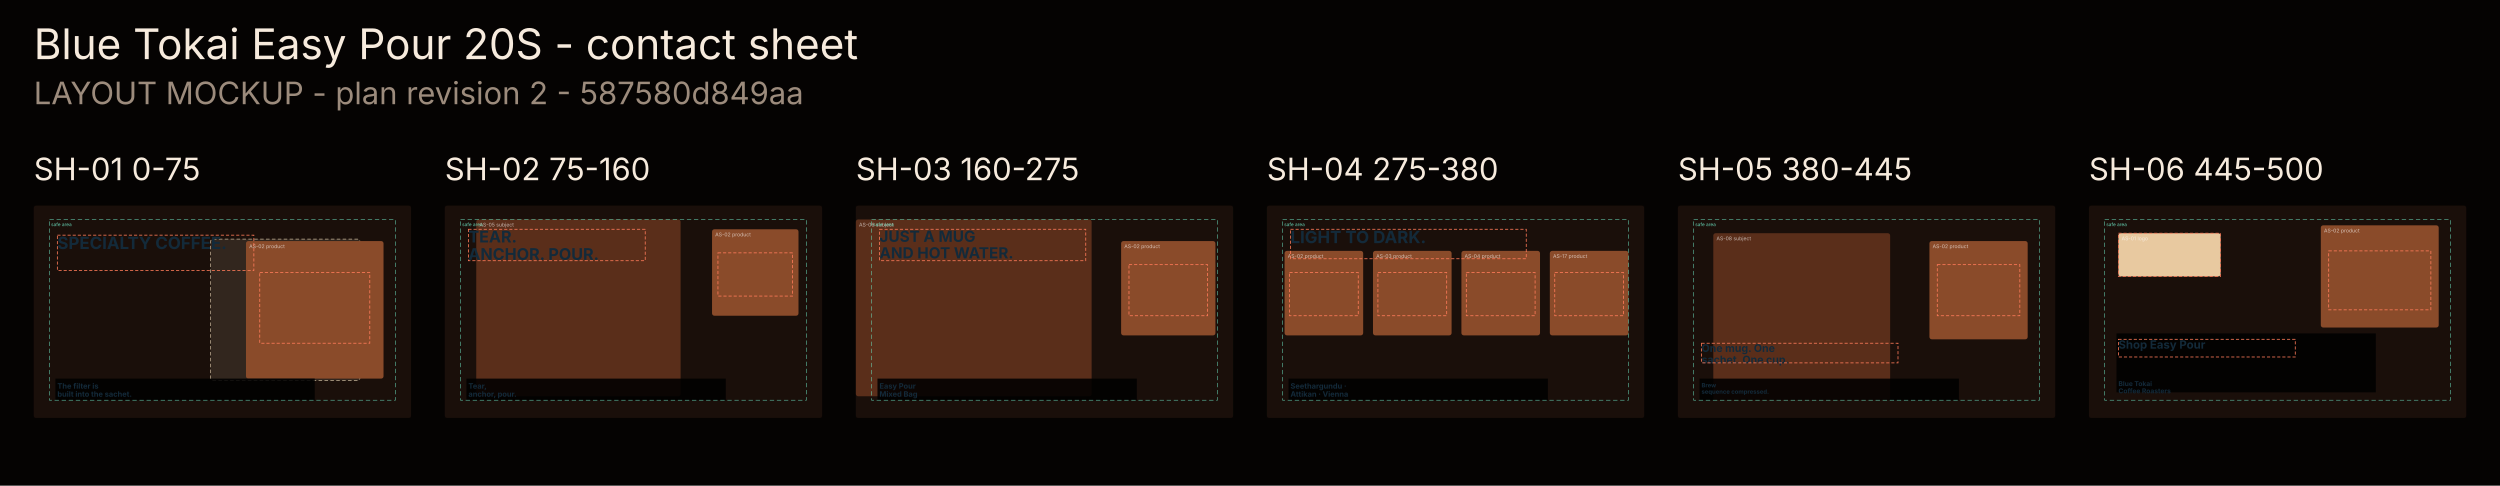
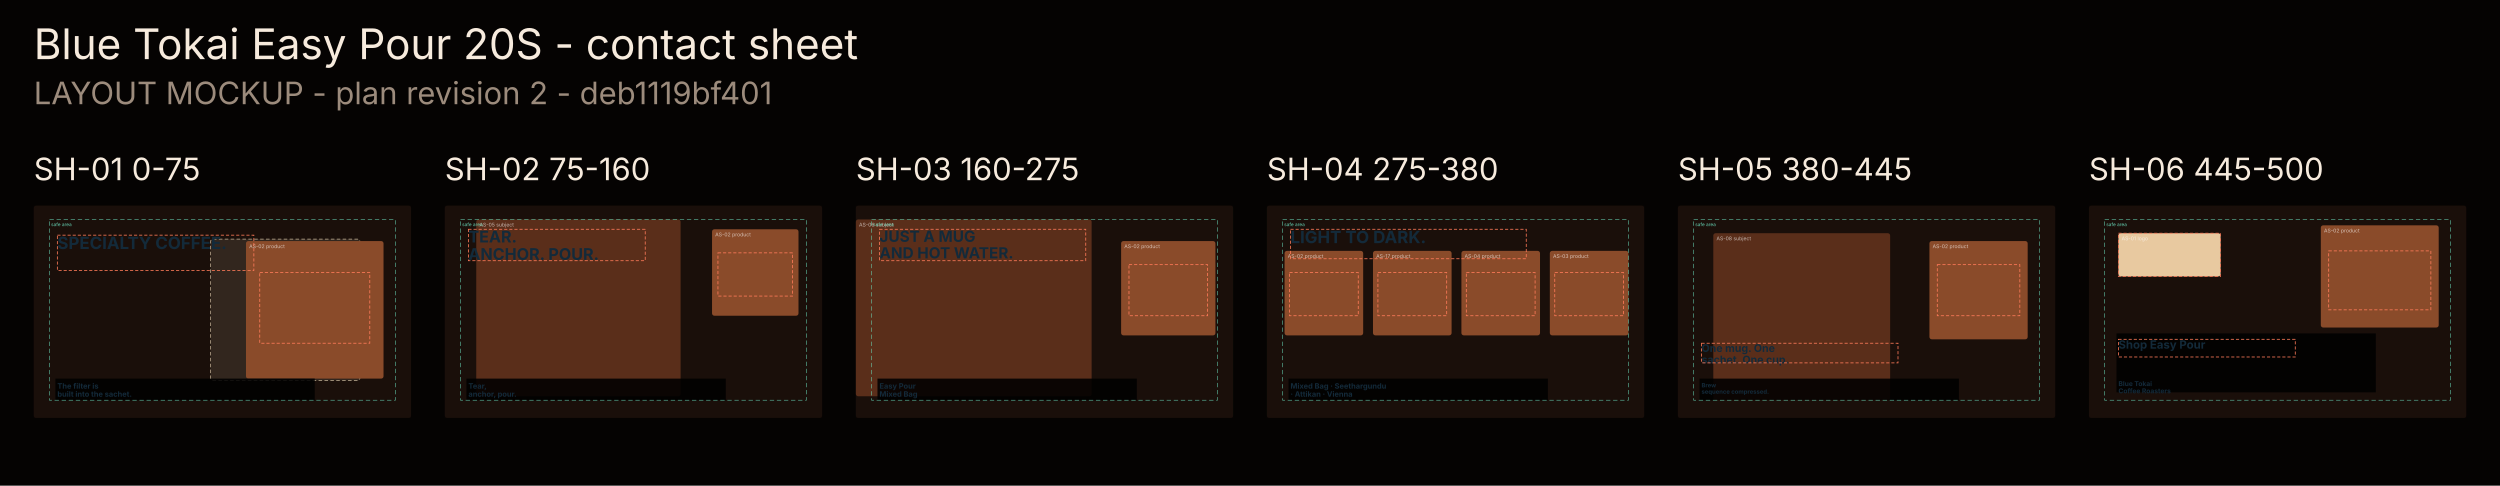
<svg xmlns="http://www.w3.org/2000/svg" width="1776" height="345" viewBox="0 0 1776 345">
  <rect width="100%" height="100%" fill="#050302" />
  <text x="24" y="42" font-family="Inter, Segoe UI, sans-serif" font-size="30" fill="#F7EBDD">Blue Tokai Easy Pour 20S - contact sheet</text>
-   <text x="24" y="74" font-family="Inter, Segoe UI, sans-serif" font-size="22" fill="#9C8B7C">LAYOUT MOCKUP - plan revision 2 - 587580d849aa</text>
+   <text x="24" y="74" font-family="Inter, Segoe UI, sans-serif" font-size="22" fill="#9C8B7C">LAYOUT MOCKUP - plan revision 2 - deb1119bf401</text>
  <g transform="translate(24,146)">
    <svg width="268" height="151" viewBox="0 0 1920 1080">
      <rect x="0" y="0" width="1920" height="1080" fill="#0B0604" />
      <rect x="0" y="0" width="1920" height="1080" fill="#1A0F0A" fill-opacity="1.00" rx="12" />
      <rect x="900" y="170" width="760" height="720" fill="#E8D5B5" fill-opacity="0.12" rx="12" stroke="#E8D5B5" stroke-width="3" stroke-dasharray="18 12" />
      <rect x="1080" y="180" width="700" height="700" fill="#8A4B2A" fill-opacity="1.00" rx="12" />
      <text x="1096" y="216" font-family="Inter, Segoe UI, sans-serif" font-size="26" fill="#FFFFFF" fill-opacity="0.65">AS-02 product</text>
      <rect x="1150" y="340" width="560" height="360" fill="none" stroke="#FF7A59" stroke-width="4" stroke-dasharray="16 10" />
      <text x="120" y="220.5" font-family="Inter, Segoe UI, sans-serif" font-size="86" font-weight="700" fill="#132A3A" text-anchor="start">
        <tspan x="120" dy="0.0">SPECIALTY COFFEE.</tspan>
      </text>
      <rect x="120" y="150" width="1000" height="180" fill="none" stroke="#FF7A59" stroke-width="4" stroke-dasharray="16 10" />
      <rect x="110" y="880" width="1320" height="110" fill="#000000" fill-opacity="0.88" />
      <text x="120" y="931.2" font-family="Inter, Segoe UI, sans-serif" font-size="38" font-weight="700" fill="#132A3A" text-anchor="start">
        <tspan x="120" dy="0.0">The filter is</tspan>
        <tspan x="120" dy="41.0">built into the sachet.</tspan>
      </text>
      <rect x="80" y="70" width="1760" height="920" fill="none" stroke="#6BE3C2" stroke-width="3" stroke-dasharray="22 14" stroke-opacity="0.85" />
      <text x="88" y="104" font-family="Inter, Segoe UI, sans-serif" font-size="24" fill="#6BE3C2" fill-opacity="0.9">safe area</text>
    </svg>
    <text x="0" y="-18" font-family="Inter, Segoe UI, sans-serif" font-size="22" fill="#F7EBDD">SH-01 0-75</text>
  </g>
  <g transform="translate(316,146)">
    <svg width="268" height="151" viewBox="0 0 1920 1080">
      <rect x="0" y="0" width="1920" height="1080" fill="#0B0604" />
      <rect x="0" y="0" width="1920" height="1080" fill="#1A0F0A" fill-opacity="1.00" rx="12" />
      <rect x="160" y="70" width="1040" height="900" fill="#5A2E1A" fill-opacity="1.00" rx="12" />
      <text x="176" y="106" font-family="Inter, Segoe UI, sans-serif" font-size="26" fill="#FFFFFF" fill-opacity="0.65">AS-05 subject</text>
      <rect x="1360" y="120" width="440" height="440" fill="#8A4B2A" fill-opacity="1.00" rx="12" />
      <text x="1376" y="156" font-family="Inter, Segoe UI, sans-serif" font-size="26" fill="#FFFFFF" fill-opacity="0.65">AS-02 product</text>
      <rect x="1390" y="240" width="380" height="220" fill="none" stroke="#FF7A59" stroke-width="4" stroke-dasharray="16 10" />
      <text x="120" y="187.2" font-family="Inter, Segoe UI, sans-serif" font-size="82" font-weight="700" fill="#132A3A" text-anchor="start">
        <tspan x="120" dy="0.0">TEAR.</tspan>
        <tspan x="120" dy="88.6">ANCHOR. POUR.</tspan>
      </text>
      <rect x="120" y="120" width="900" height="160" fill="none" stroke="#FF7A59" stroke-width="4" stroke-dasharray="16 10" />
      <rect x="110" y="880" width="1320" height="110" fill="#000000" fill-opacity="0.88" />
      <text x="120" y="931.2" font-family="Inter, Segoe UI, sans-serif" font-size="38" font-weight="700" fill="#132A3A" text-anchor="start">
        <tspan x="120" dy="0.0">Tear,</tspan>
        <tspan x="120" dy="41.0">anchor, pour.</tspan>
      </text>
      <rect x="80" y="70" width="1760" height="920" fill="none" stroke="#6BE3C2" stroke-width="3" stroke-dasharray="22 14" stroke-opacity="0.85" />
      <text x="88" y="104" font-family="Inter, Segoe UI, sans-serif" font-size="24" fill="#6BE3C2" fill-opacity="0.9">safe area</text>
    </svg>
    <text x="0" y="-18" font-family="Inter, Segoe UI, sans-serif" font-size="22" fill="#F7EBDD">SH-02 75-160</text>
  </g>
  <g transform="translate(608,146)">
    <svg width="268" height="151" viewBox="0 0 1920 1080">
      <rect x="0" y="0" width="1920" height="1080" fill="#0B0604" />
      <rect x="0" y="0" width="1920" height="1080" fill="#1A0F0A" fill-opacity="1.00" rx="12" />
      <rect x="0" y="70" width="1200" height="900" fill="#5A2E1A" fill-opacity="1.00" rx="12" />
      <text x="16" y="106" font-family="Inter, Segoe UI, sans-serif" font-size="26" fill="#FFFFFF" fill-opacity="0.65">AS-06 subject</text>
      <rect x="1350" y="180" width="480" height="480" fill="#8A4B2A" fill-opacity="1.00" rx="12" />
      <text x="1366" y="216" font-family="Inter, Segoe UI, sans-serif" font-size="26" fill="#FFFFFF" fill-opacity="0.65">AS-02 product</text>
      <rect x="1390" y="300" width="400" height="260" fill="none" stroke="#FF7A59" stroke-width="4" stroke-dasharray="16 10" />
      <text x="120" y="184.0" font-family="Inter, Segoe UI, sans-serif" font-size="78" font-weight="700" fill="#132A3A" text-anchor="start">
        <tspan x="120" dy="0.0">JUST A MUG</tspan>
        <tspan x="120" dy="84.2">AND HOT WATER.</tspan>
      </text>
      <rect x="120" y="120" width="1050" height="160" fill="none" stroke="#FF7A59" stroke-width="4" stroke-dasharray="16 10" />
      <rect x="110" y="880" width="1320" height="110" fill="#000000" fill-opacity="0.88" />
      <text x="120" y="931.2" font-family="Inter, Segoe UI, sans-serif" font-size="38" font-weight="700" fill="#132A3A" text-anchor="start">
        <tspan x="120" dy="0.0">Easy Pour</tspan>
        <tspan x="120" dy="41.0">Mixed Bag</tspan>
      </text>
      <rect x="80" y="70" width="1760" height="920" fill="none" stroke="#6BE3C2" stroke-width="3" stroke-dasharray="22 14" stroke-opacity="0.85" />
      <text x="88" y="104" font-family="Inter, Segoe UI, sans-serif" font-size="24" fill="#6BE3C2" fill-opacity="0.9">safe area</text>
    </svg>
    <text x="0" y="-18" font-family="Inter, Segoe UI, sans-serif" font-size="22" fill="#F7EBDD">SH-03 160-275</text>
  </g>
  <g transform="translate(900,146)">
    <svg width="268" height="151" viewBox="0 0 1920 1080">
      <rect x="0" y="0" width="1920" height="1080" fill="#0B0604" />
      <rect x="0" y="0" width="1920" height="1080" fill="#1A0F0A" fill-opacity="1.00" rx="12" />
      <rect x="90" y="230" width="400" height="430" fill="#8A4B2A" fill-opacity="1.00" rx="12" />
      <text x="106" y="266" font-family="Inter, Segoe UI, sans-serif" font-size="26" fill="#FFFFFF" fill-opacity="0.65">AS-02 product</text>
      <rect x="115" y="340" width="350" height="220" fill="none" stroke="#FF7A59" stroke-width="4" stroke-dasharray="16 10" />
      <rect x="540" y="230" width="400" height="430" fill="#8A4B2A" fill-opacity="1.00" rx="12" />
-       <text x="556" y="266" font-family="Inter, Segoe UI, sans-serif" font-size="26" fill="#FFFFFF" fill-opacity="0.65">AS-03 product</text>
+       <text x="556" y="266" font-family="Inter, Segoe UI, sans-serif" font-size="26" fill="#FFFFFF" fill-opacity="0.65">AS-17 product</text>
      <rect x="565" y="340" width="350" height="220" fill="none" stroke="#FF7A59" stroke-width="4" stroke-dasharray="16 10" />
      <rect x="990" y="230" width="400" height="430" fill="#8A4B2A" fill-opacity="1.00" rx="12" />
      <text x="1006" y="266" font-family="Inter, Segoe UI, sans-serif" font-size="26" fill="#FFFFFF" fill-opacity="0.65">AS-04 product</text>
      <rect x="1015" y="340" width="350" height="220" fill="none" stroke="#FF7A59" stroke-width="4" stroke-dasharray="16 10" />
      <rect x="1440" y="230" width="400" height="430" fill="#8A4B2A" fill-opacity="1.00" rx="12" />
-       <text x="1456" y="266" font-family="Inter, Segoe UI, sans-serif" font-size="26" fill="#FFFFFF" fill-opacity="0.65">AS-17 product</text>
+       <text x="1456" y="266" font-family="Inter, Segoe UI, sans-serif" font-size="26" fill="#FFFFFF" fill-opacity="0.65">AS-03 product</text>
      <rect x="1465" y="340" width="350" height="220" fill="none" stroke="#FF7A59" stroke-width="4" stroke-dasharray="16 10" />
      <text x="120" y="190.5" font-family="Inter, Segoe UI, sans-serif" font-size="86" font-weight="700" fill="#132A3A" text-anchor="start">
        <tspan x="120" dy="0.0">LIGHT TO DARK.</tspan>
      </text>
      <rect x="120" y="120" width="1200" height="150" fill="none" stroke="#FF7A59" stroke-width="4" stroke-dasharray="16 10" />
      <rect x="110" y="880" width="1320" height="110" fill="#000000" fill-opacity="0.88" />
      <text x="120" y="931.2" font-family="Inter, Segoe UI, sans-serif" font-size="38" font-weight="700" fill="#132A3A" text-anchor="start">
-         <tspan x="120" dy="0.0">Seethargundu ·</tspan>
-         <tspan x="120" dy="41.0">Attikan · Vienna</tspan>
+         <tspan x="120" dy="0.0">Mixed Bag · Seethargundu</tspan>
+         <tspan x="120" dy="41.0">· Attikan · Vienna</tspan>
      </text>
      <rect x="80" y="70" width="1760" height="920" fill="none" stroke="#6BE3C2" stroke-width="3" stroke-dasharray="22 14" stroke-opacity="0.85" />
      <text x="88" y="104" font-family="Inter, Segoe UI, sans-serif" font-size="24" fill="#6BE3C2" fill-opacity="0.9">safe area</text>
    </svg>
    <text x="0" y="-18" font-family="Inter, Segoe UI, sans-serif" font-size="22" fill="#F7EBDD">SH-04 275-380</text>
  </g>
  <g transform="translate(1192,146)">
    <svg width="268" height="151" viewBox="0 0 1920 1080">
      <rect x="0" y="0" width="1920" height="1080" fill="#0B0604" />
      <rect x="0" y="0" width="1920" height="1080" fill="#1A0F0A" fill-opacity="1.00" rx="12" />
      <rect x="180" y="140" width="900" height="850" fill="#5A2E1A" fill-opacity="1.00" rx="12" />
      <text x="196" y="176" font-family="Inter, Segoe UI, sans-serif" font-size="26" fill="#FFFFFF" fill-opacity="0.65">AS-08 subject</text>
      <rect x="1280" y="180" width="500" height="500" fill="#8A4B2A" fill-opacity="1.00" rx="12" />
      <text x="1296" y="216" font-family="Inter, Segoe UI, sans-serif" font-size="26" fill="#FFFFFF" fill-opacity="0.65">AS-02 product</text>
      <rect x="1320" y="300" width="420" height="260" fill="none" stroke="#FF7A59" stroke-width="4" stroke-dasharray="16 10" />
      <text x="120" y="744.3" font-family="Inter, Segoe UI, sans-serif" font-size="54" font-weight="700" fill="#132A3A" text-anchor="start">
        <tspan x="120" dy="0.0">One mug. One</tspan>
        <tspan x="120" dy="58.3">sachet. One cup.</tspan>
      </text>
      <rect x="120" y="700" width="1000" height="100" fill="none" stroke="#FF7A59" stroke-width="4" stroke-dasharray="16 10" />
      <rect x="110" y="880" width="1320" height="110" fill="#000000" fill-opacity="0.88" />
      <text x="120" y="924.6" font-family="Inter, Segoe UI, sans-serif" font-size="30" font-weight="700" fill="#132A3A" text-anchor="start">
        <tspan x="120" dy="0.0">Brew</tspan>
        <tspan x="120" dy="32.4">sequence compressed.</tspan>
      </text>
      <rect x="80" y="70" width="1760" height="920" fill="none" stroke="#6BE3C2" stroke-width="3" stroke-dasharray="22 14" stroke-opacity="0.85" />
      <text x="88" y="104" font-family="Inter, Segoe UI, sans-serif" font-size="24" fill="#6BE3C2" fill-opacity="0.9">safe area</text>
    </svg>
    <text x="0" y="-18" font-family="Inter, Segoe UI, sans-serif" font-size="22" fill="#F7EBDD">SH-05 380-445</text>
  </g>
  <g transform="translate(1484,146)">
    <svg width="268" height="151" viewBox="0 0 1920 1080">
      <rect x="0" y="0" width="1920" height="1080" fill="#0B0604" />
      <rect x="0" y="0" width="1920" height="1080" fill="#1A0F0A" fill-opacity="1.00" rx="12" />
      <rect x="1180" y="100" width="600" height="520" fill="#8A4B2A" fill-opacity="1.00" rx="12" />
      <text x="1196" y="136" font-family="Inter, Segoe UI, sans-serif" font-size="26" fill="#FFFFFF" fill-opacity="0.65">AS-02 product</text>
      <rect x="1220" y="230" width="520" height="300" fill="none" stroke="#FF7A59" stroke-width="4" stroke-dasharray="16 10" />
      <rect x="150" y="140" width="520" height="220" fill="#E8C9A0" fill-opacity="1.00" rx="12" />
      <text x="166" y="176" font-family="Inter, Segoe UI, sans-serif" font-size="26" fill="#FFFFFF" fill-opacity="0.65">AS-01 logo</text>
      <rect x="150" y="140" width="520" height="220" fill="none" stroke="#FF7A59" stroke-width="4" stroke-dasharray="16 10" />
      <rect x="140" y="650" width="1320" height="300" fill="#000000" fill-opacity="0.88" />
      <text x="150" y="727.6" font-family="Inter, Segoe UI, sans-serif" font-size="58" font-weight="700" fill="#132A3A" text-anchor="start">
        <tspan x="150" dy="0.0">Shop Easy Pour</tspan>
      </text>
      <rect x="150" y="680" width="900" height="90" fill="none" stroke="#FF7A59" stroke-width="4" stroke-dasharray="16 10" />
      <text x="150" y="917.9" font-family="Inter, Segoe UI, sans-serif" font-size="34" font-weight="700" fill="#132A3A" text-anchor="start">
        <tspan x="150" dy="0.0">Blue Tokai</tspan>
        <tspan x="150" dy="36.7">Coffee Roasters</tspan>
      </text>
      <rect x="80" y="70" width="1760" height="920" fill="none" stroke="#6BE3C2" stroke-width="3" stroke-dasharray="22 14" stroke-opacity="0.85" />
      <text x="88" y="104" font-family="Inter, Segoe UI, sans-serif" font-size="24" fill="#6BE3C2" fill-opacity="0.9">safe area</text>
    </svg>
    <text x="0" y="-18" font-family="Inter, Segoe UI, sans-serif" font-size="22" fill="#F7EBDD">SH-06 445-500</text>
  </g>
</svg>
